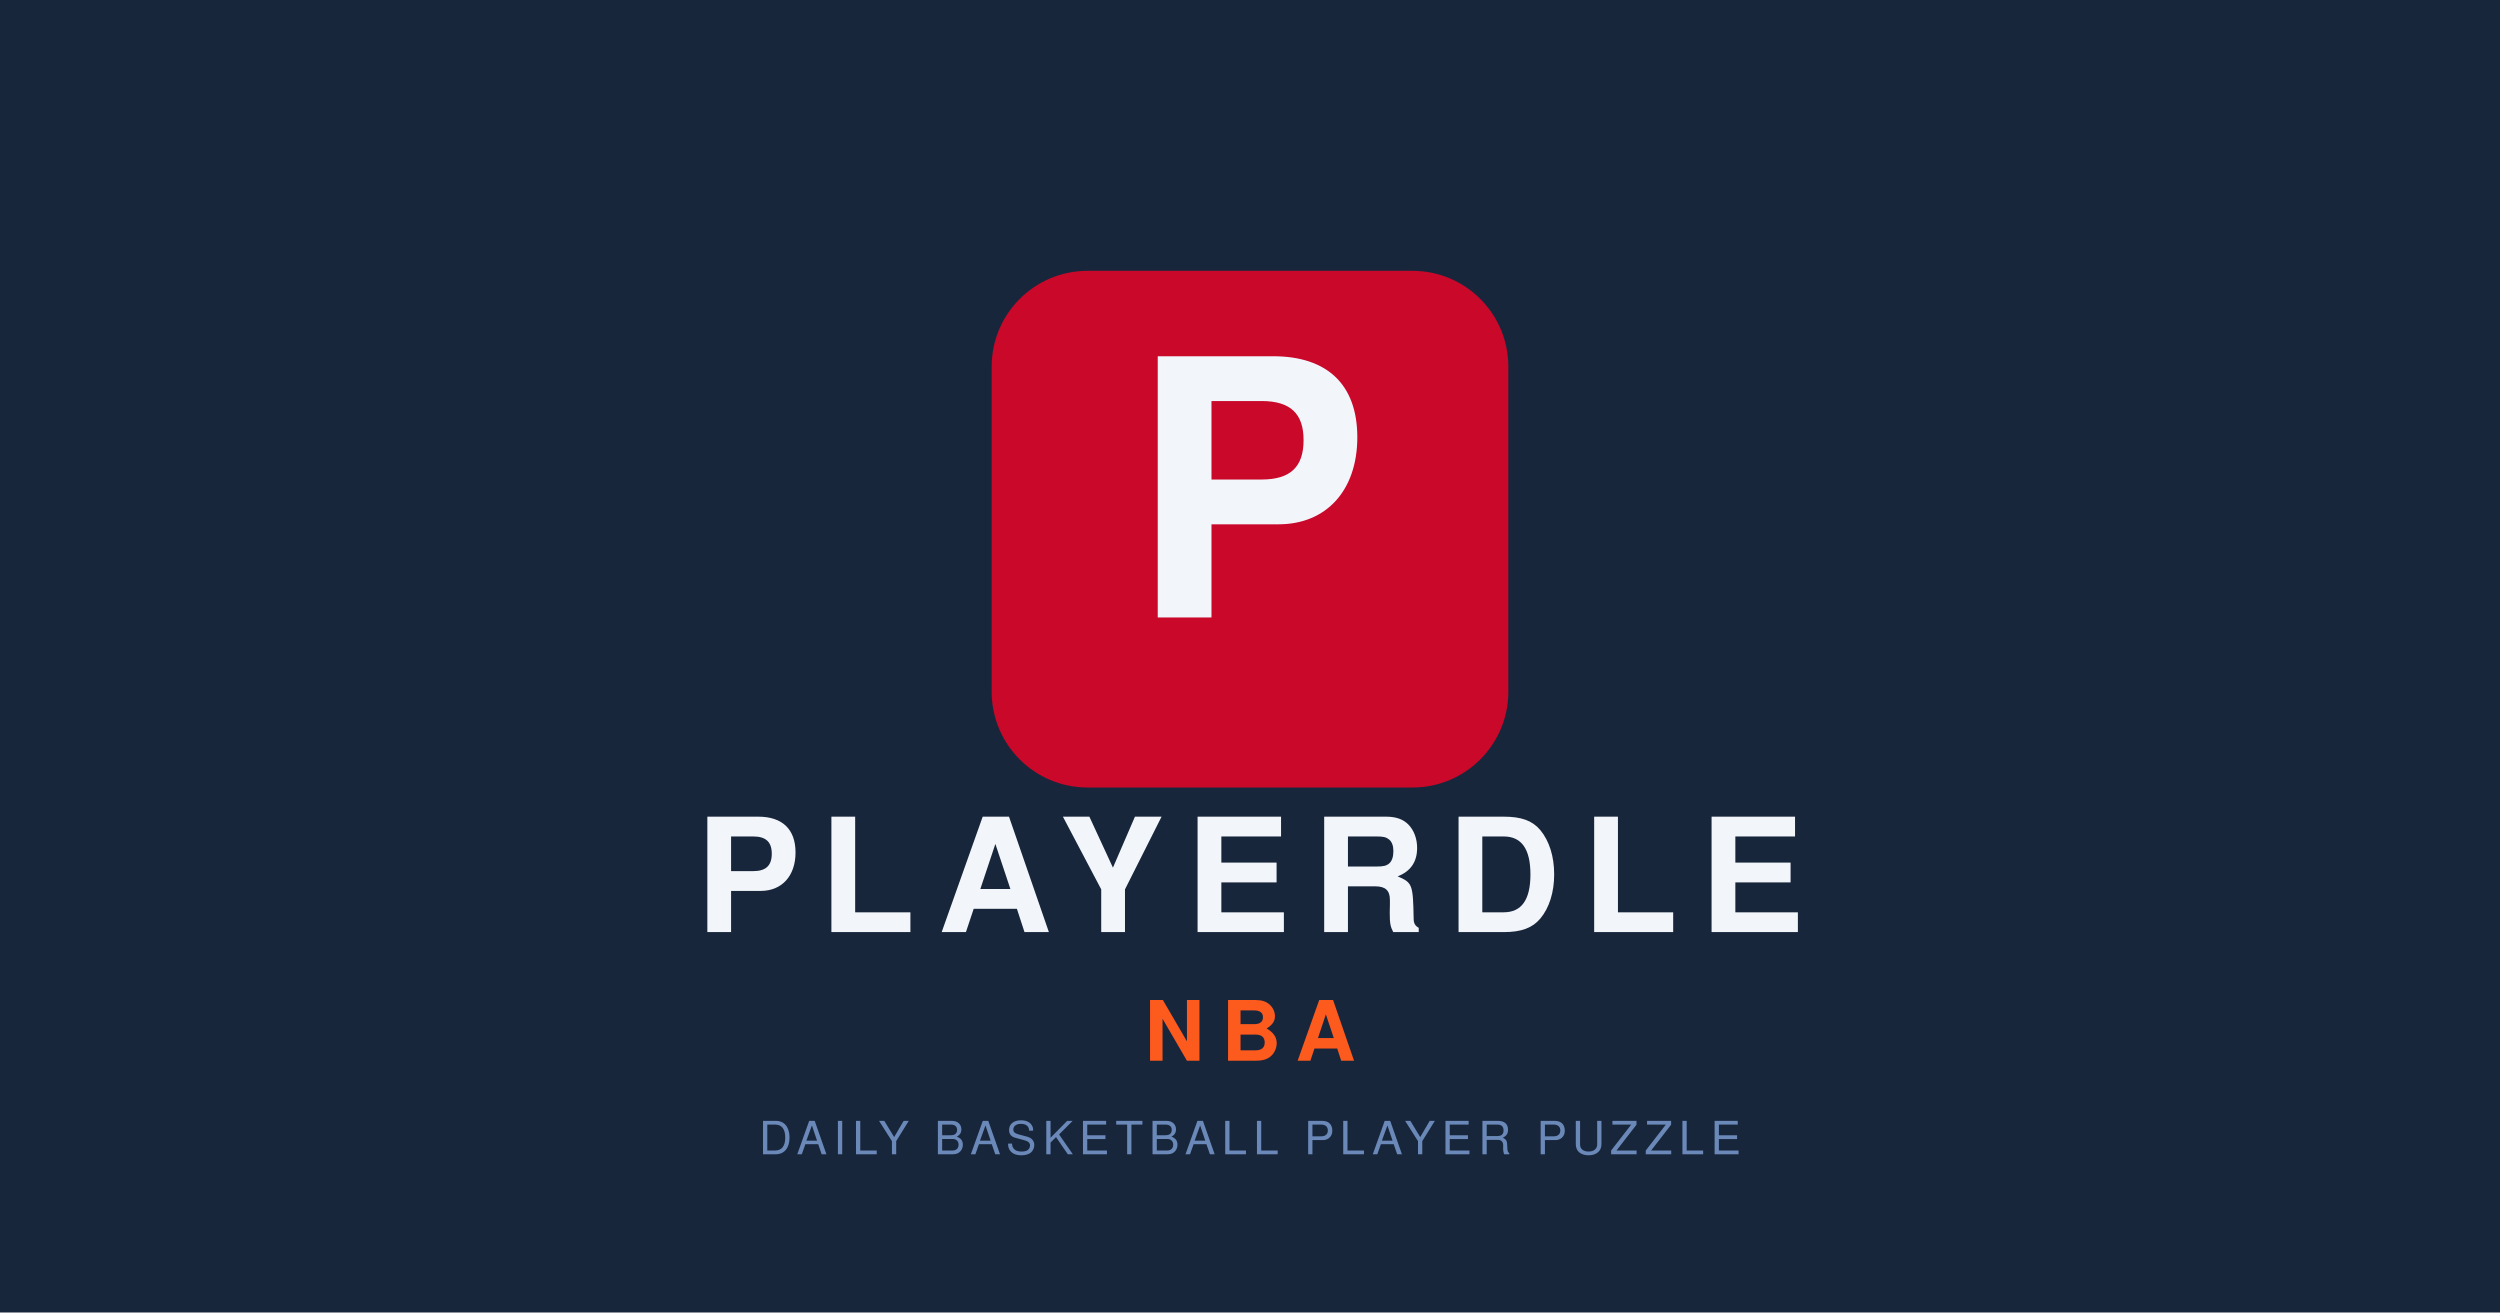
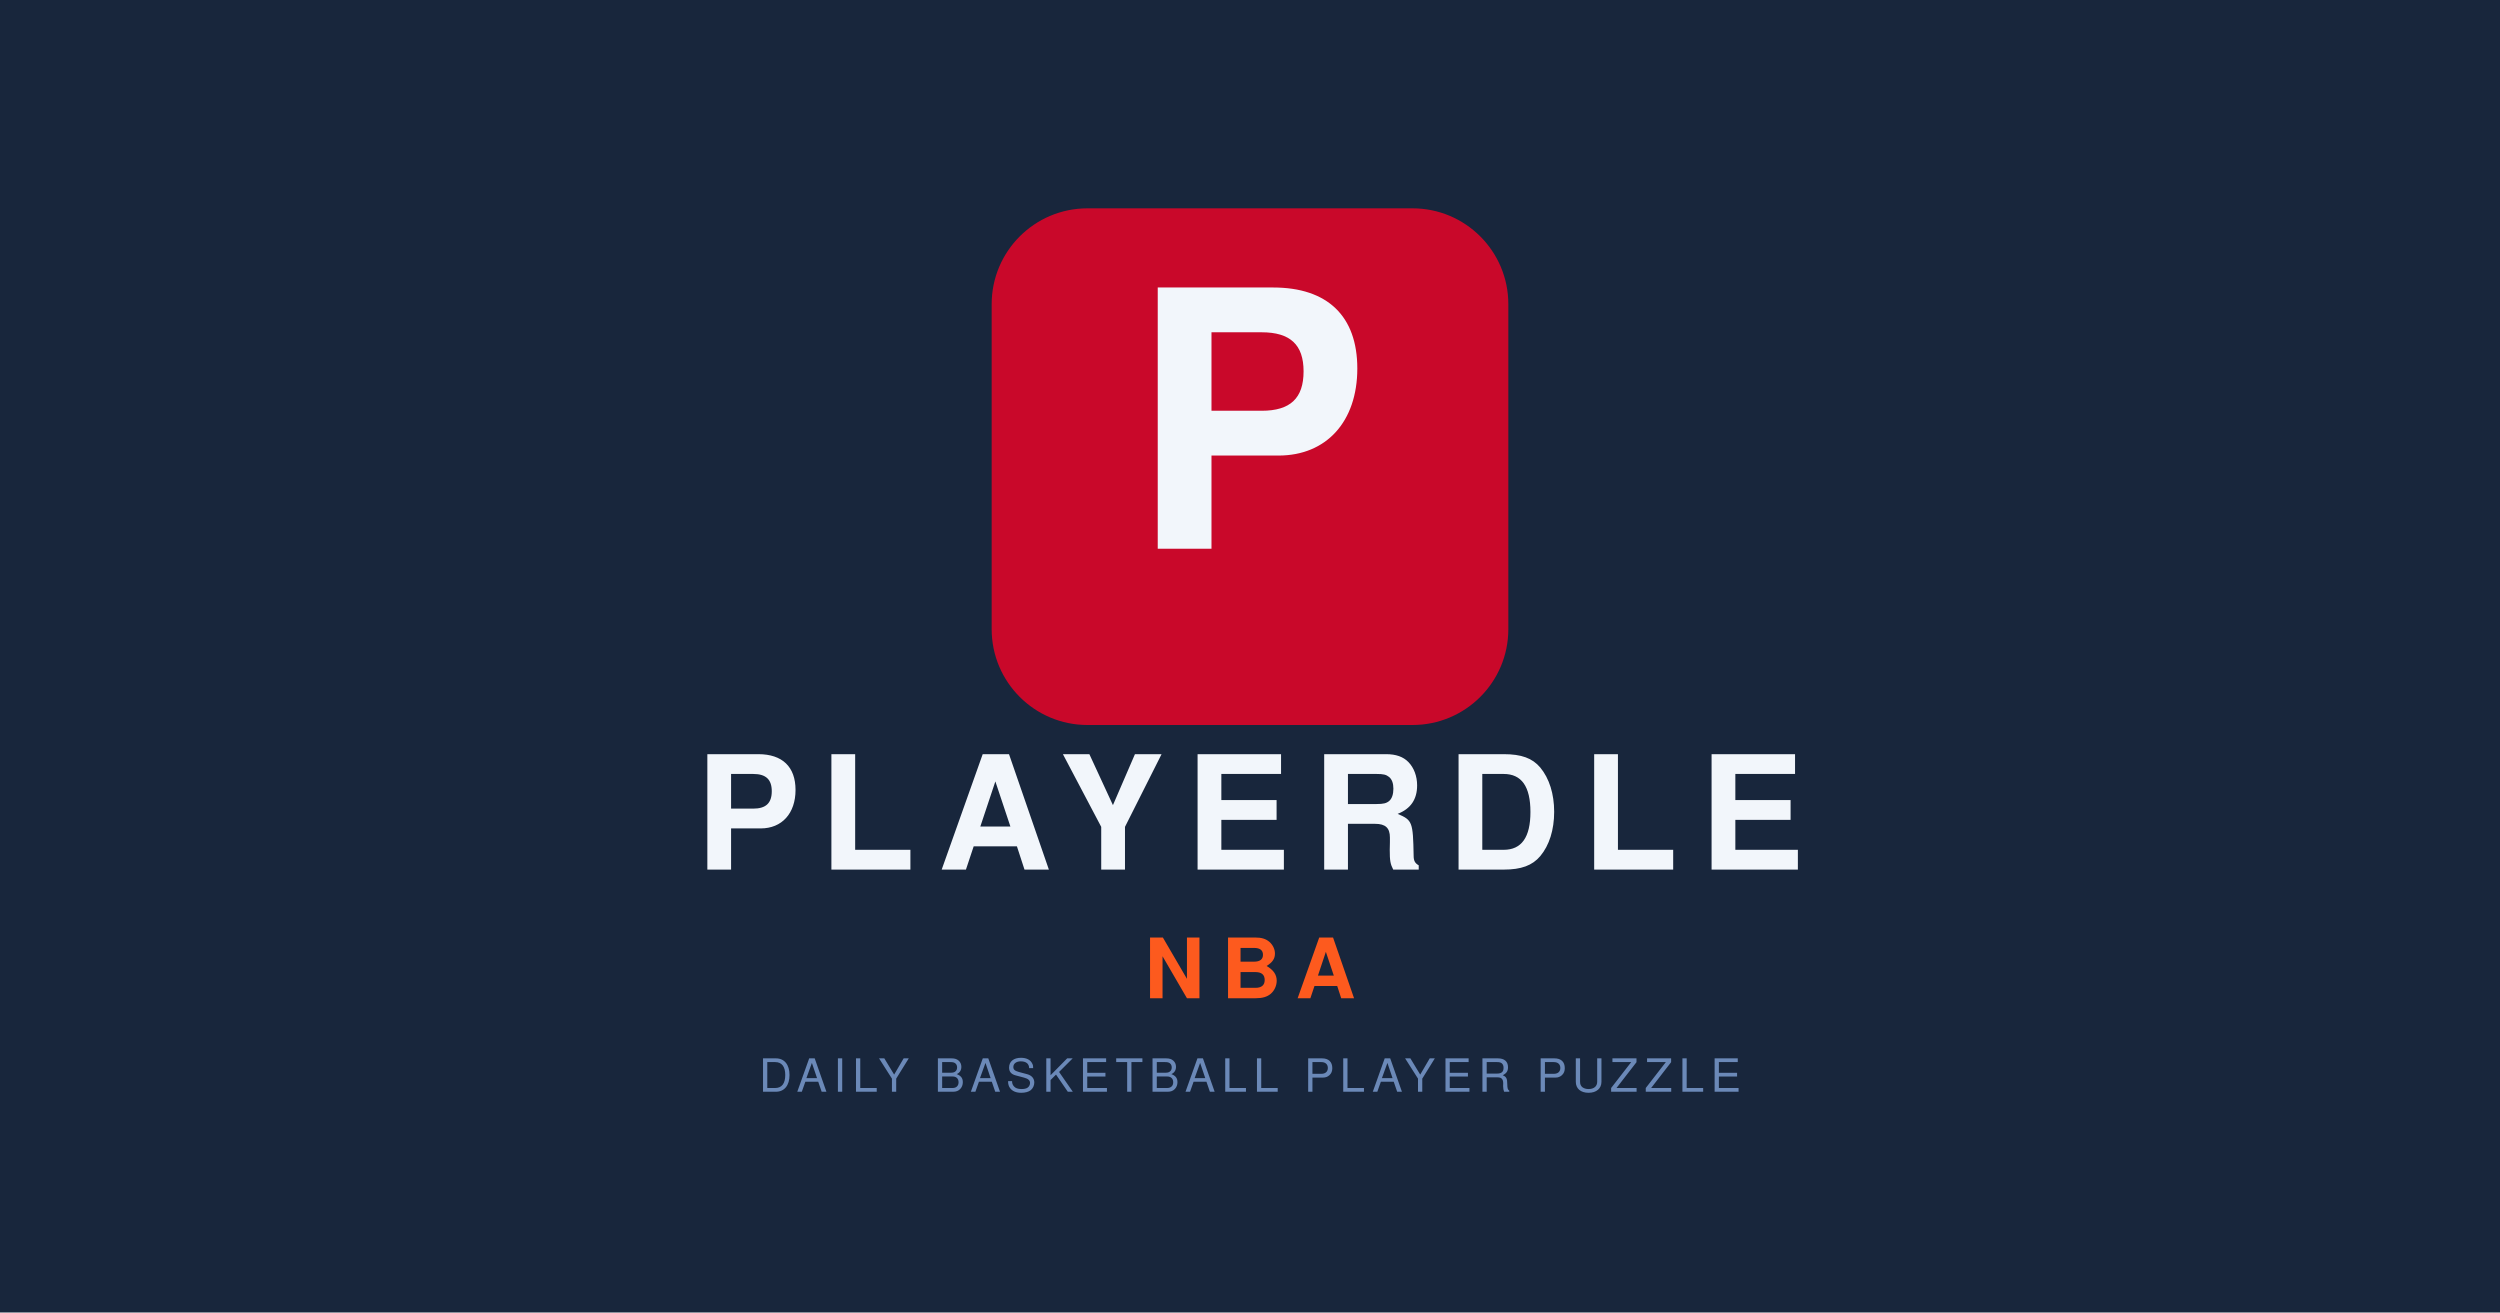
<svg xmlns="http://www.w3.org/2000/svg" viewBox="0 0 1200 630" width="1200" height="630">
  <rect width="1200" height="630" fill="#18263c" />
-   <rect x="476" y="130" width="248" height="248" rx="46" ry="46" fill="#c9082a" />
-   <text x="600" y="257" text-anchor="middle" dominant-baseline="central" font-family="-apple-system, BlinkMacSystemFont, 'Segoe UI', Helvetica, Arial, sans-serif" font-size="172" font-weight="900" fill="#f2f6fb" letter-spacing="-6">P</text>
-   <text x="600" y="430" text-anchor="middle" dominant-baseline="central" font-family="-apple-system, BlinkMacSystemFont, 'Segoe UI', Helvetica, Arial, sans-serif" font-size="76" font-weight="900" fill="#f2f6fb" letter-spacing="10">PLAYERDLE</text>
-   <text x="600" y="500" text-anchor="middle" dominant-baseline="central" font-family="-apple-system, BlinkMacSystemFont, 'Segoe UI', Helvetica, Arial, sans-serif" font-size="40" font-weight="900" fill="#fd5a1e" letter-spacing="8">NBA</text>
-   <text x="600" y="549" text-anchor="middle" dominant-baseline="central" font-family="-apple-system, BlinkMacSystemFont, 'Segoe UI', Helvetica, Arial, sans-serif" font-size="22" font-weight="500" fill="#6b89b8" letter-spacing="3">DAILY BASKETBALL PLAYER PUZZLE</text>
+   <rect x="476" y="100" width="248" height="248" rx="46" ry="46" fill="#c9082a" />
+   <text x="600" y="224" text-anchor="middle" dominant-baseline="central" font-family="-apple-system, BlinkMacSystemFont, 'Segoe UI', Helvetica, Arial, sans-serif" font-size="172" font-weight="900" fill="#f2f6fb" letter-spacing="-6">P</text>
+   <text x="600" y="400" text-anchor="middle" dominant-baseline="central" font-family="-apple-system, BlinkMacSystemFont, 'Segoe UI', Helvetica, Arial, sans-serif" font-size="76" font-weight="900" fill="#f2f6fb" letter-spacing="10">PLAYERDLE</text>
+   <text x="600" y="470" text-anchor="middle" dominant-baseline="central" font-family="-apple-system, BlinkMacSystemFont, 'Segoe UI', Helvetica, Arial, sans-serif" font-size="40" font-weight="900" fill="#fd5a1e" letter-spacing="8">NBA</text>
+   <text x="600" y="519" text-anchor="middle" dominant-baseline="central" font-family="-apple-system, BlinkMacSystemFont, 'Segoe UI', Helvetica, Arial, sans-serif" font-size="22" font-weight="500" fill="#6b89b8" letter-spacing="3">DAILY BASKETBALL PLAYER PUZZLE</text>
</svg>
